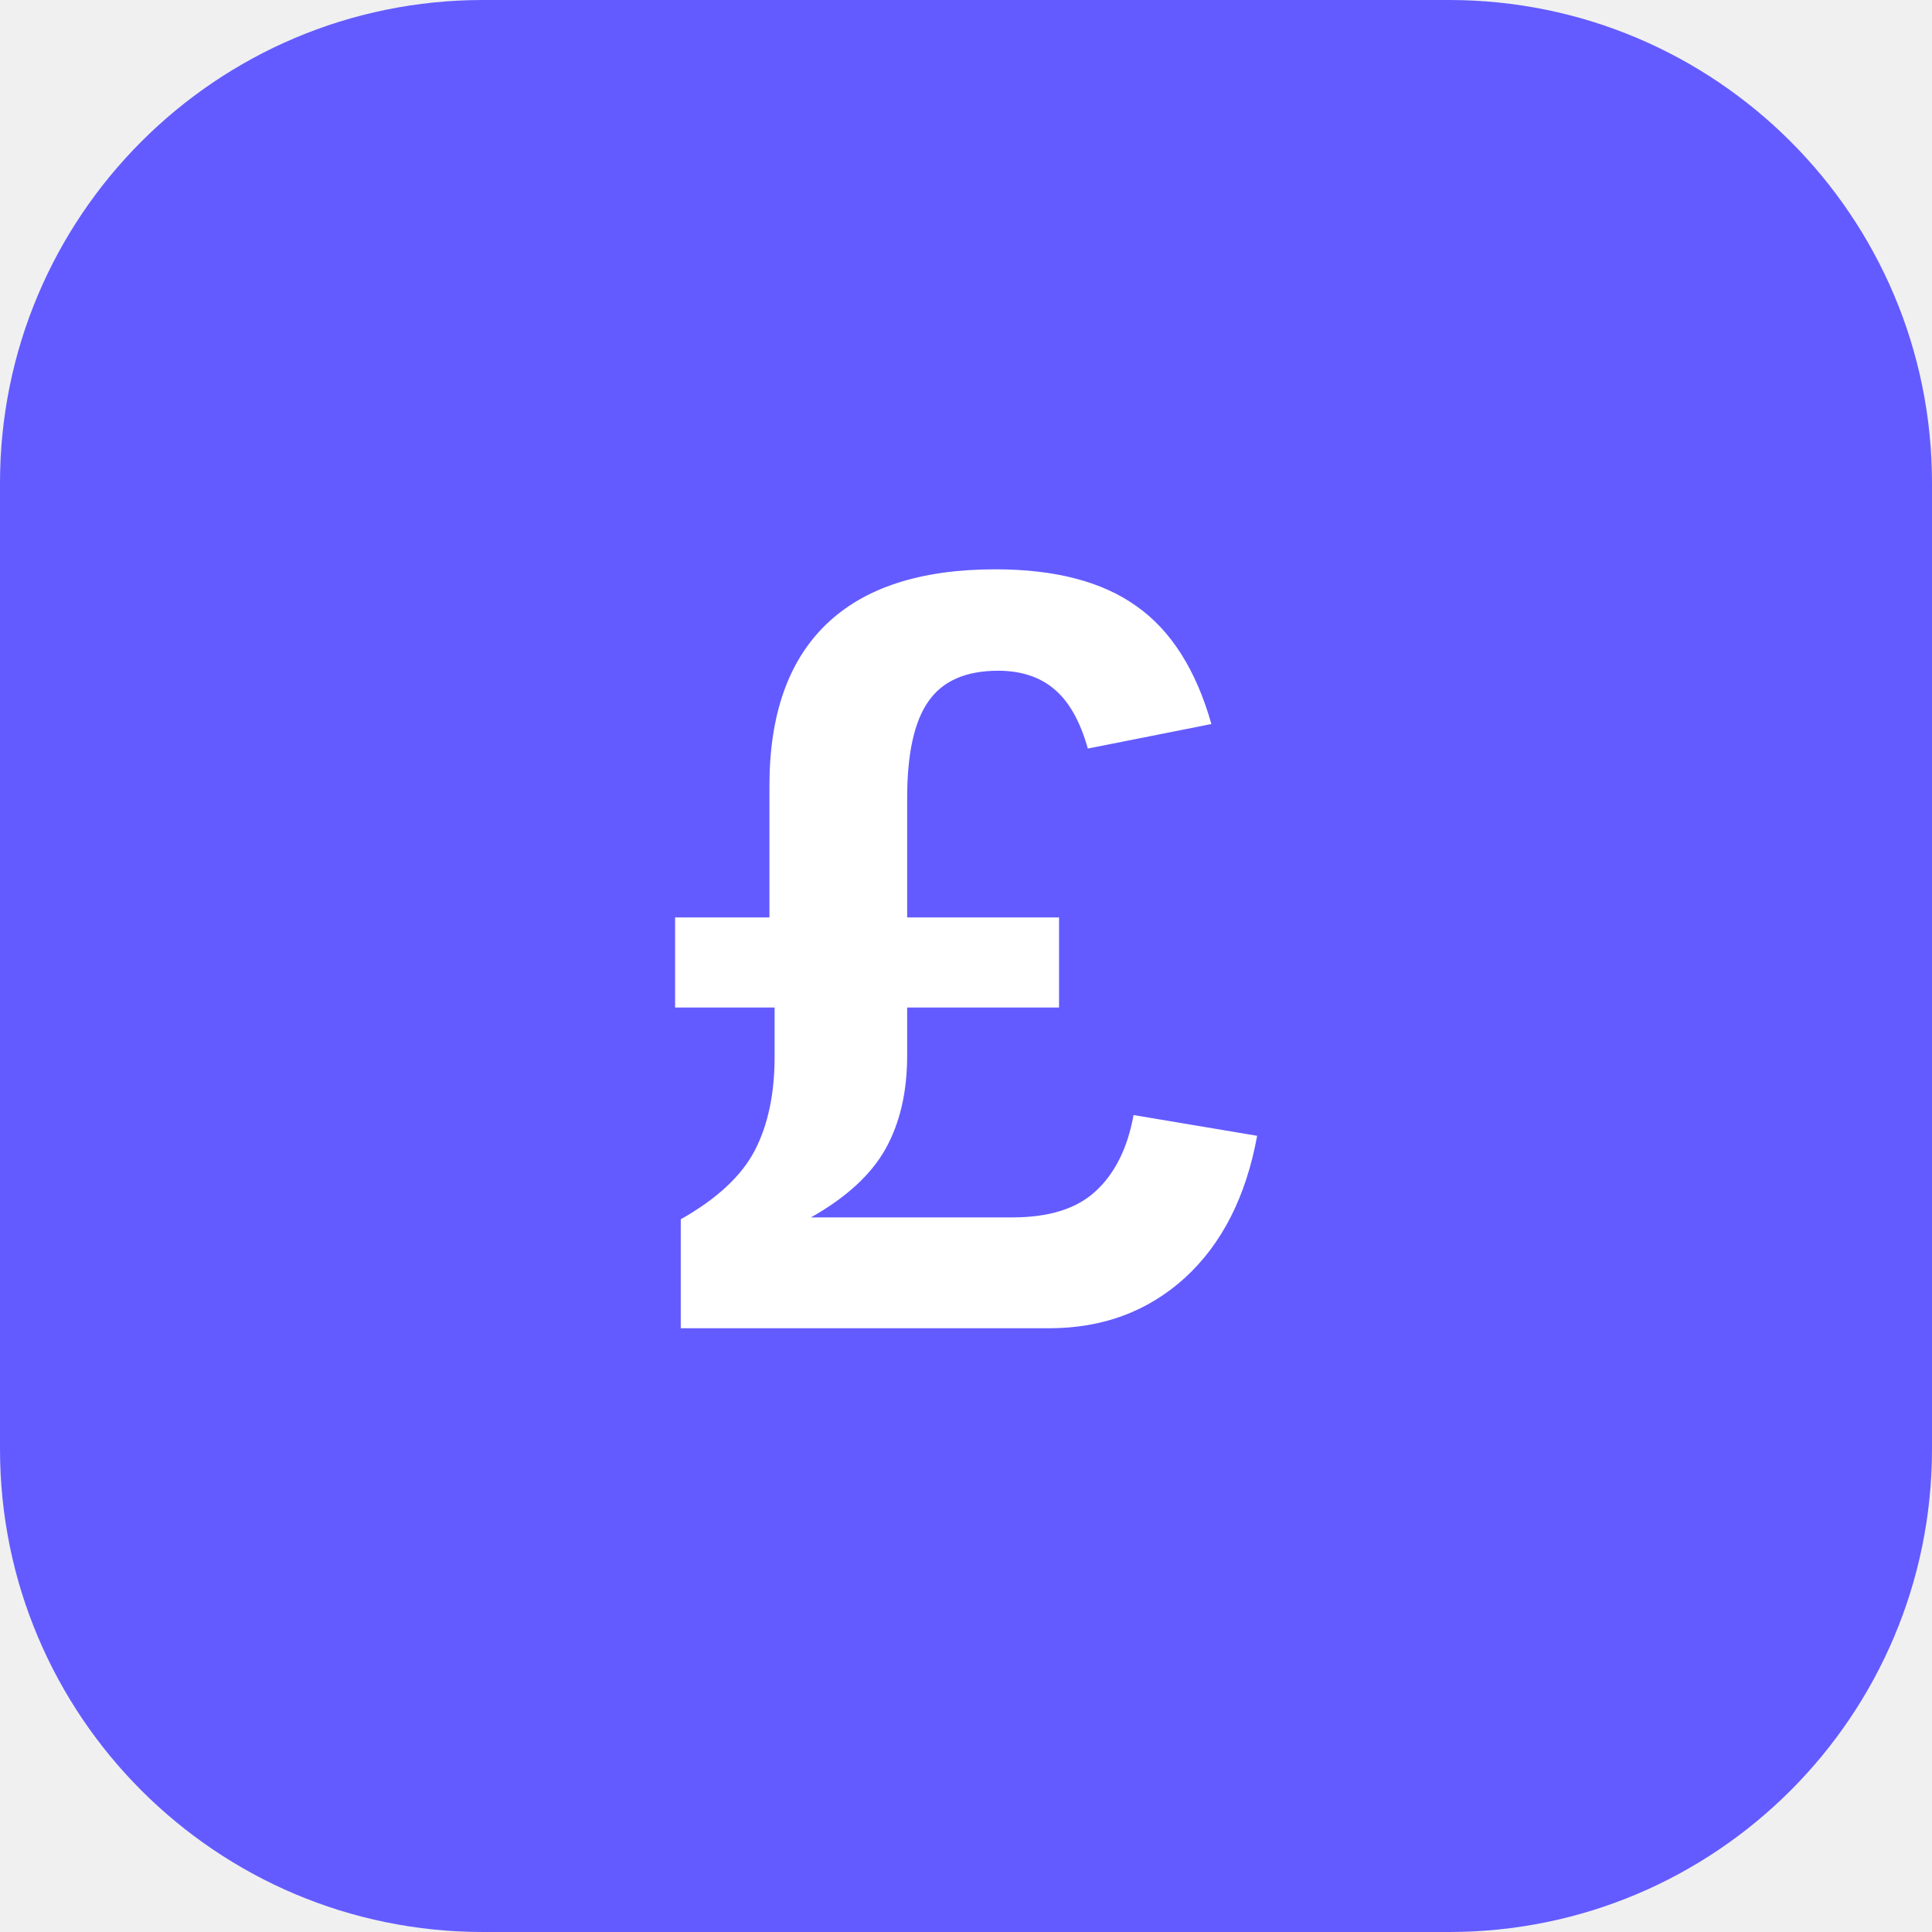
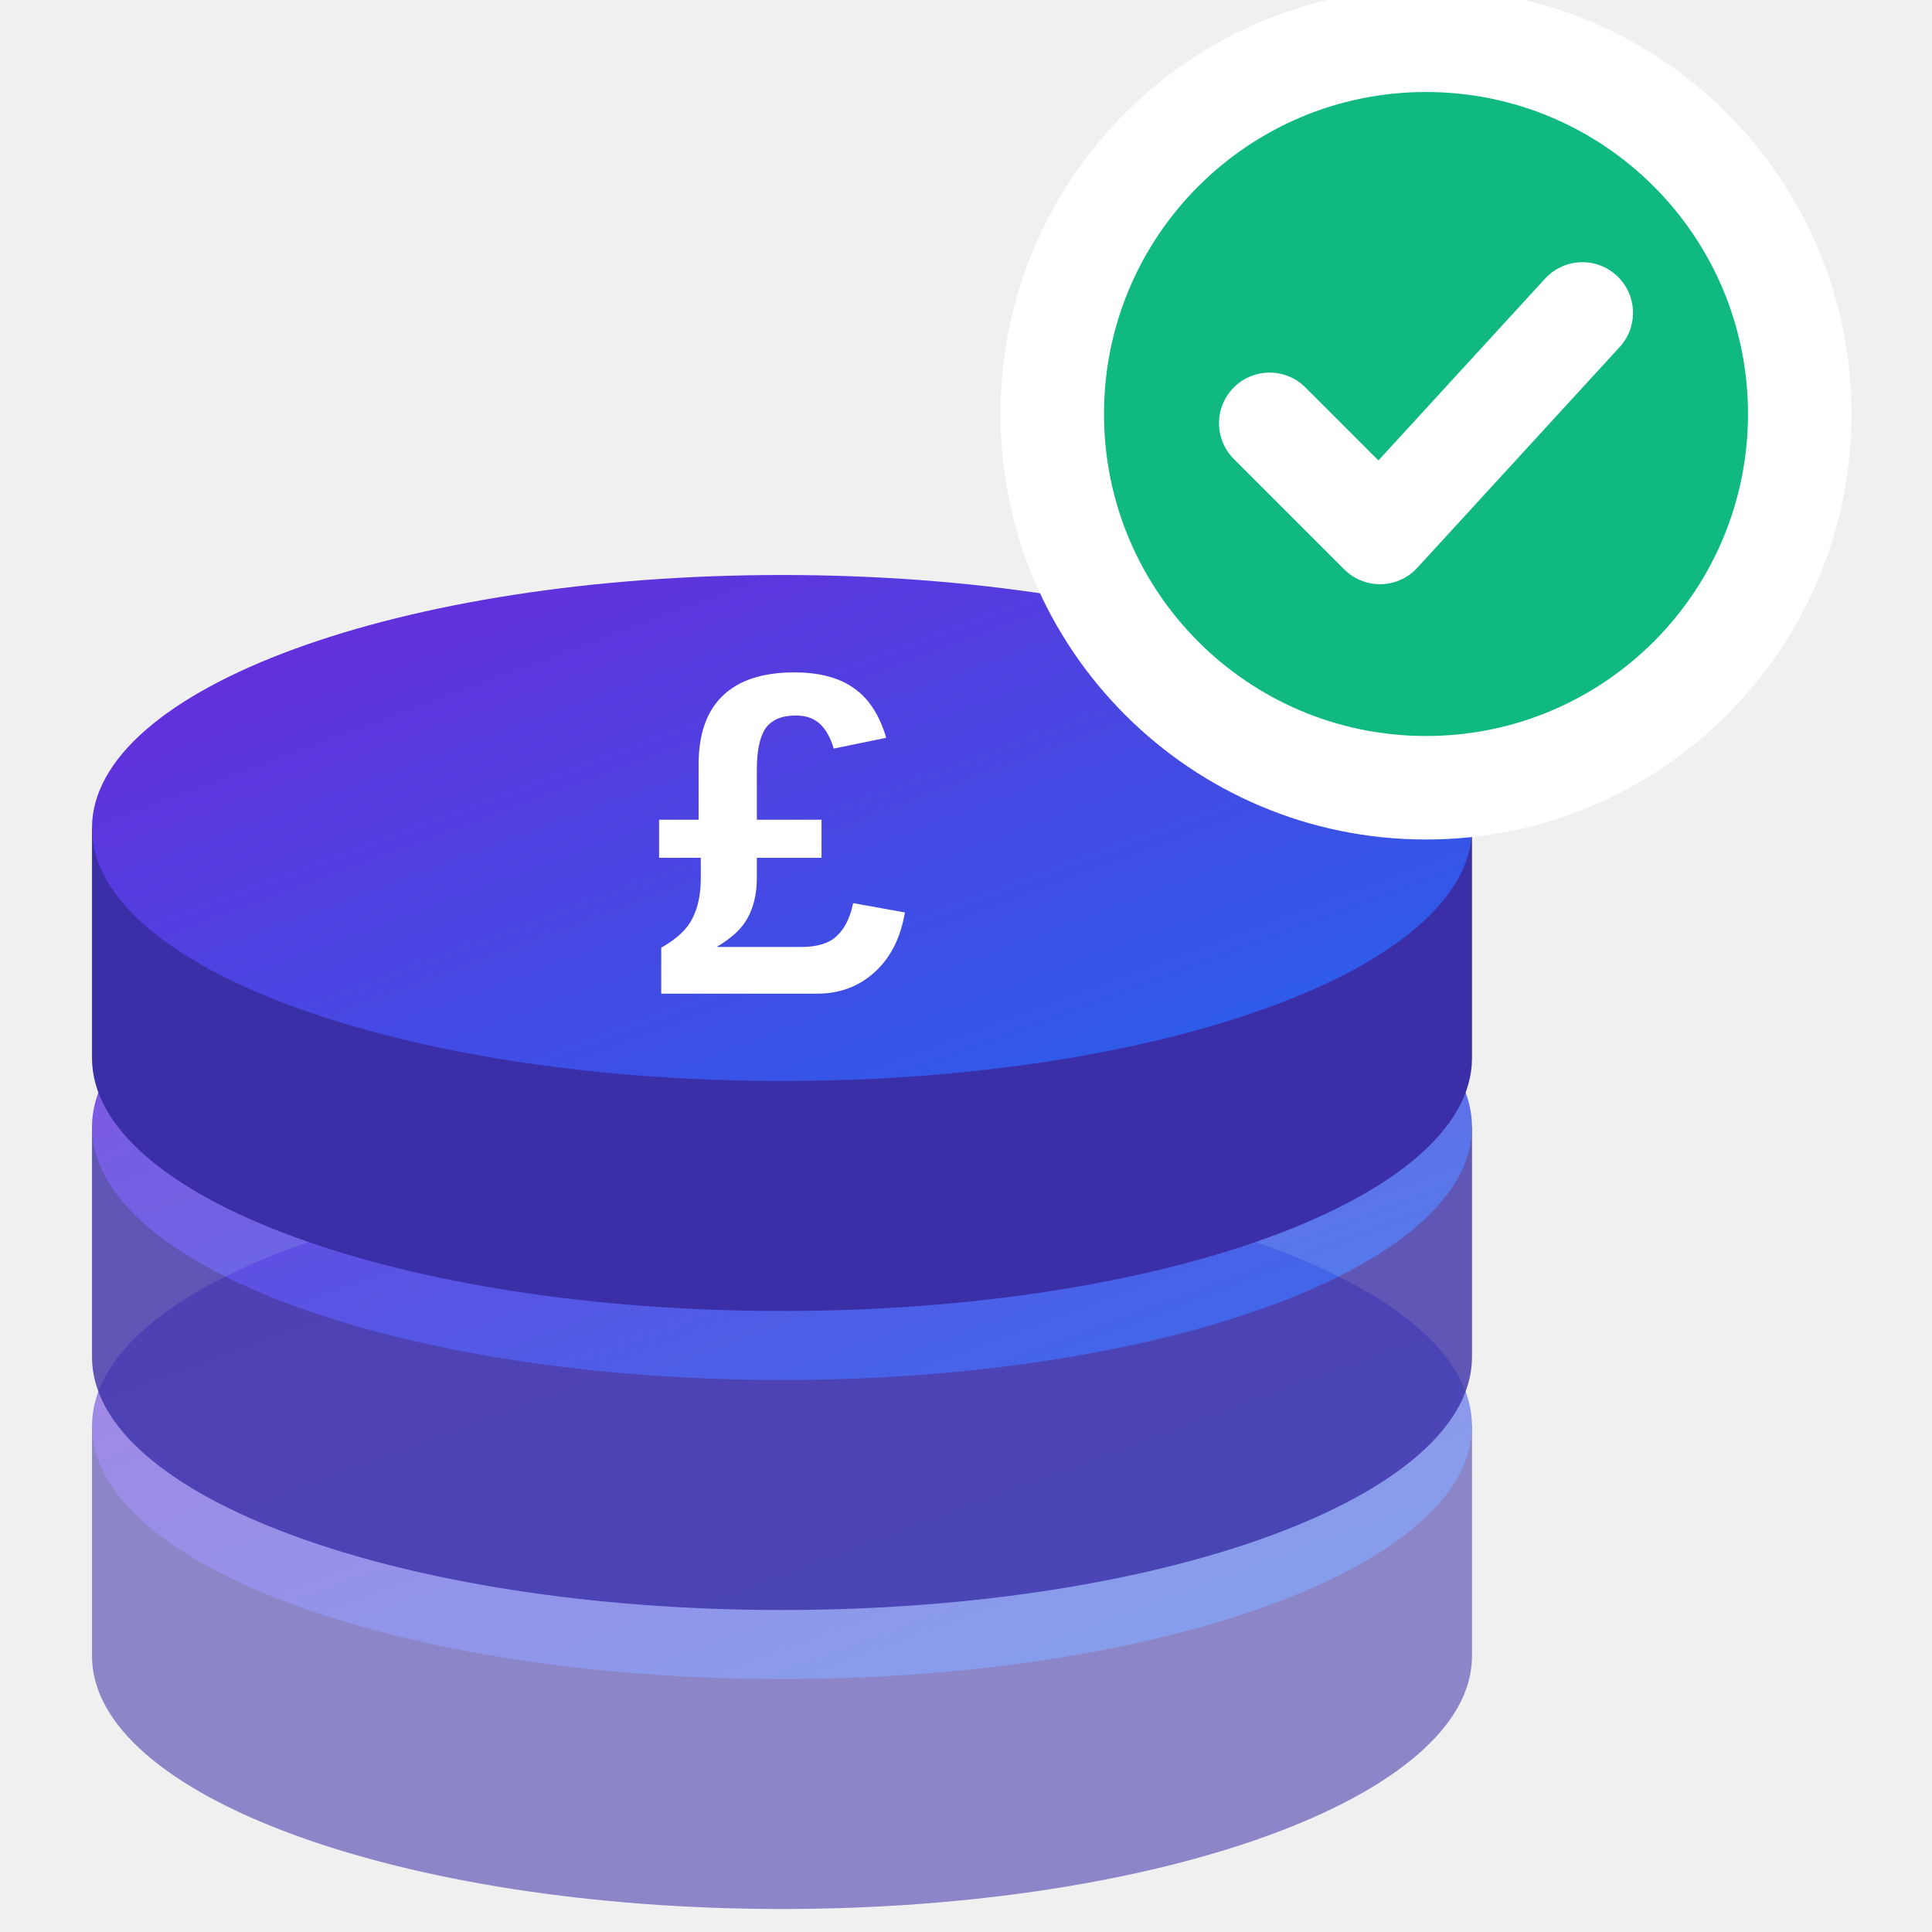
- <svg xmlns="http://www.w3.org/2000/svg" viewBox="0 0 64 64">
-   <rect width="64" height="64" rx="16" fill="#635bff" />
-   <text x="32" y="44" text-anchor="middle" font-family="Arial,sans-serif" font-weight="800" font-size="36" fill="#fff">£</text>
+ <svg xmlns="http://www.w3.org/2000/svg" viewBox="3 1 42 42">
+   <defs>
+     <linearGradient id="fav" x1="0" y1="0" x2="1" y2="1">
+       <stop offset="0" stop-color="#6d28d9" />
+       <stop offset="1" stop-color="#2563eb" />
+     </linearGradient>
+   </defs>
+   <g opacity="0.55">
+     <path d="M5 32v5a15 5.5 0 0 0 30 0v-5z" fill="#3b2fa8" />
+     <ellipse cx="20" cy="32" rx="15" ry="5.5" fill="url(#fav)" />
+   </g>
+   <g opacity="0.8">
+     <path d="M5 25.5v5a15 5.5 0 0 0 30 0v-5z" fill="#3b2fa8" />
+     <ellipse cx="20" cy="25.5" rx="15" ry="5.5" fill="url(#fav)" />
+   </g>
+   <g opacity="1">
+     <path d="M5 19v5a15 5.5 0 0 0 30 0v-5z" fill="#3b2fa8" />
+     <ellipse cx="20" cy="19" rx="15" ry="5.5" fill="url(#fav)" />
+   </g>
+   <text x="20" y="22.6" text-anchor="middle" font-family="Arial,Helvetica,sans-serif" font-weight="900" font-size="10" fill="#fff">£</text>
+   <circle cx="34" cy="10" r="8.5" fill="#fff" stroke="#fff" stroke-width="1.5" />
+   <circle cx="34" cy="10" r="7" fill="#10b981" />
+   <path d="M30.6 10.2l2.4 2.4 4.4-4.8" fill="none" stroke="#fff" stroke-width="2.2" stroke-linecap="round" stroke-linejoin="round" />
</svg>
